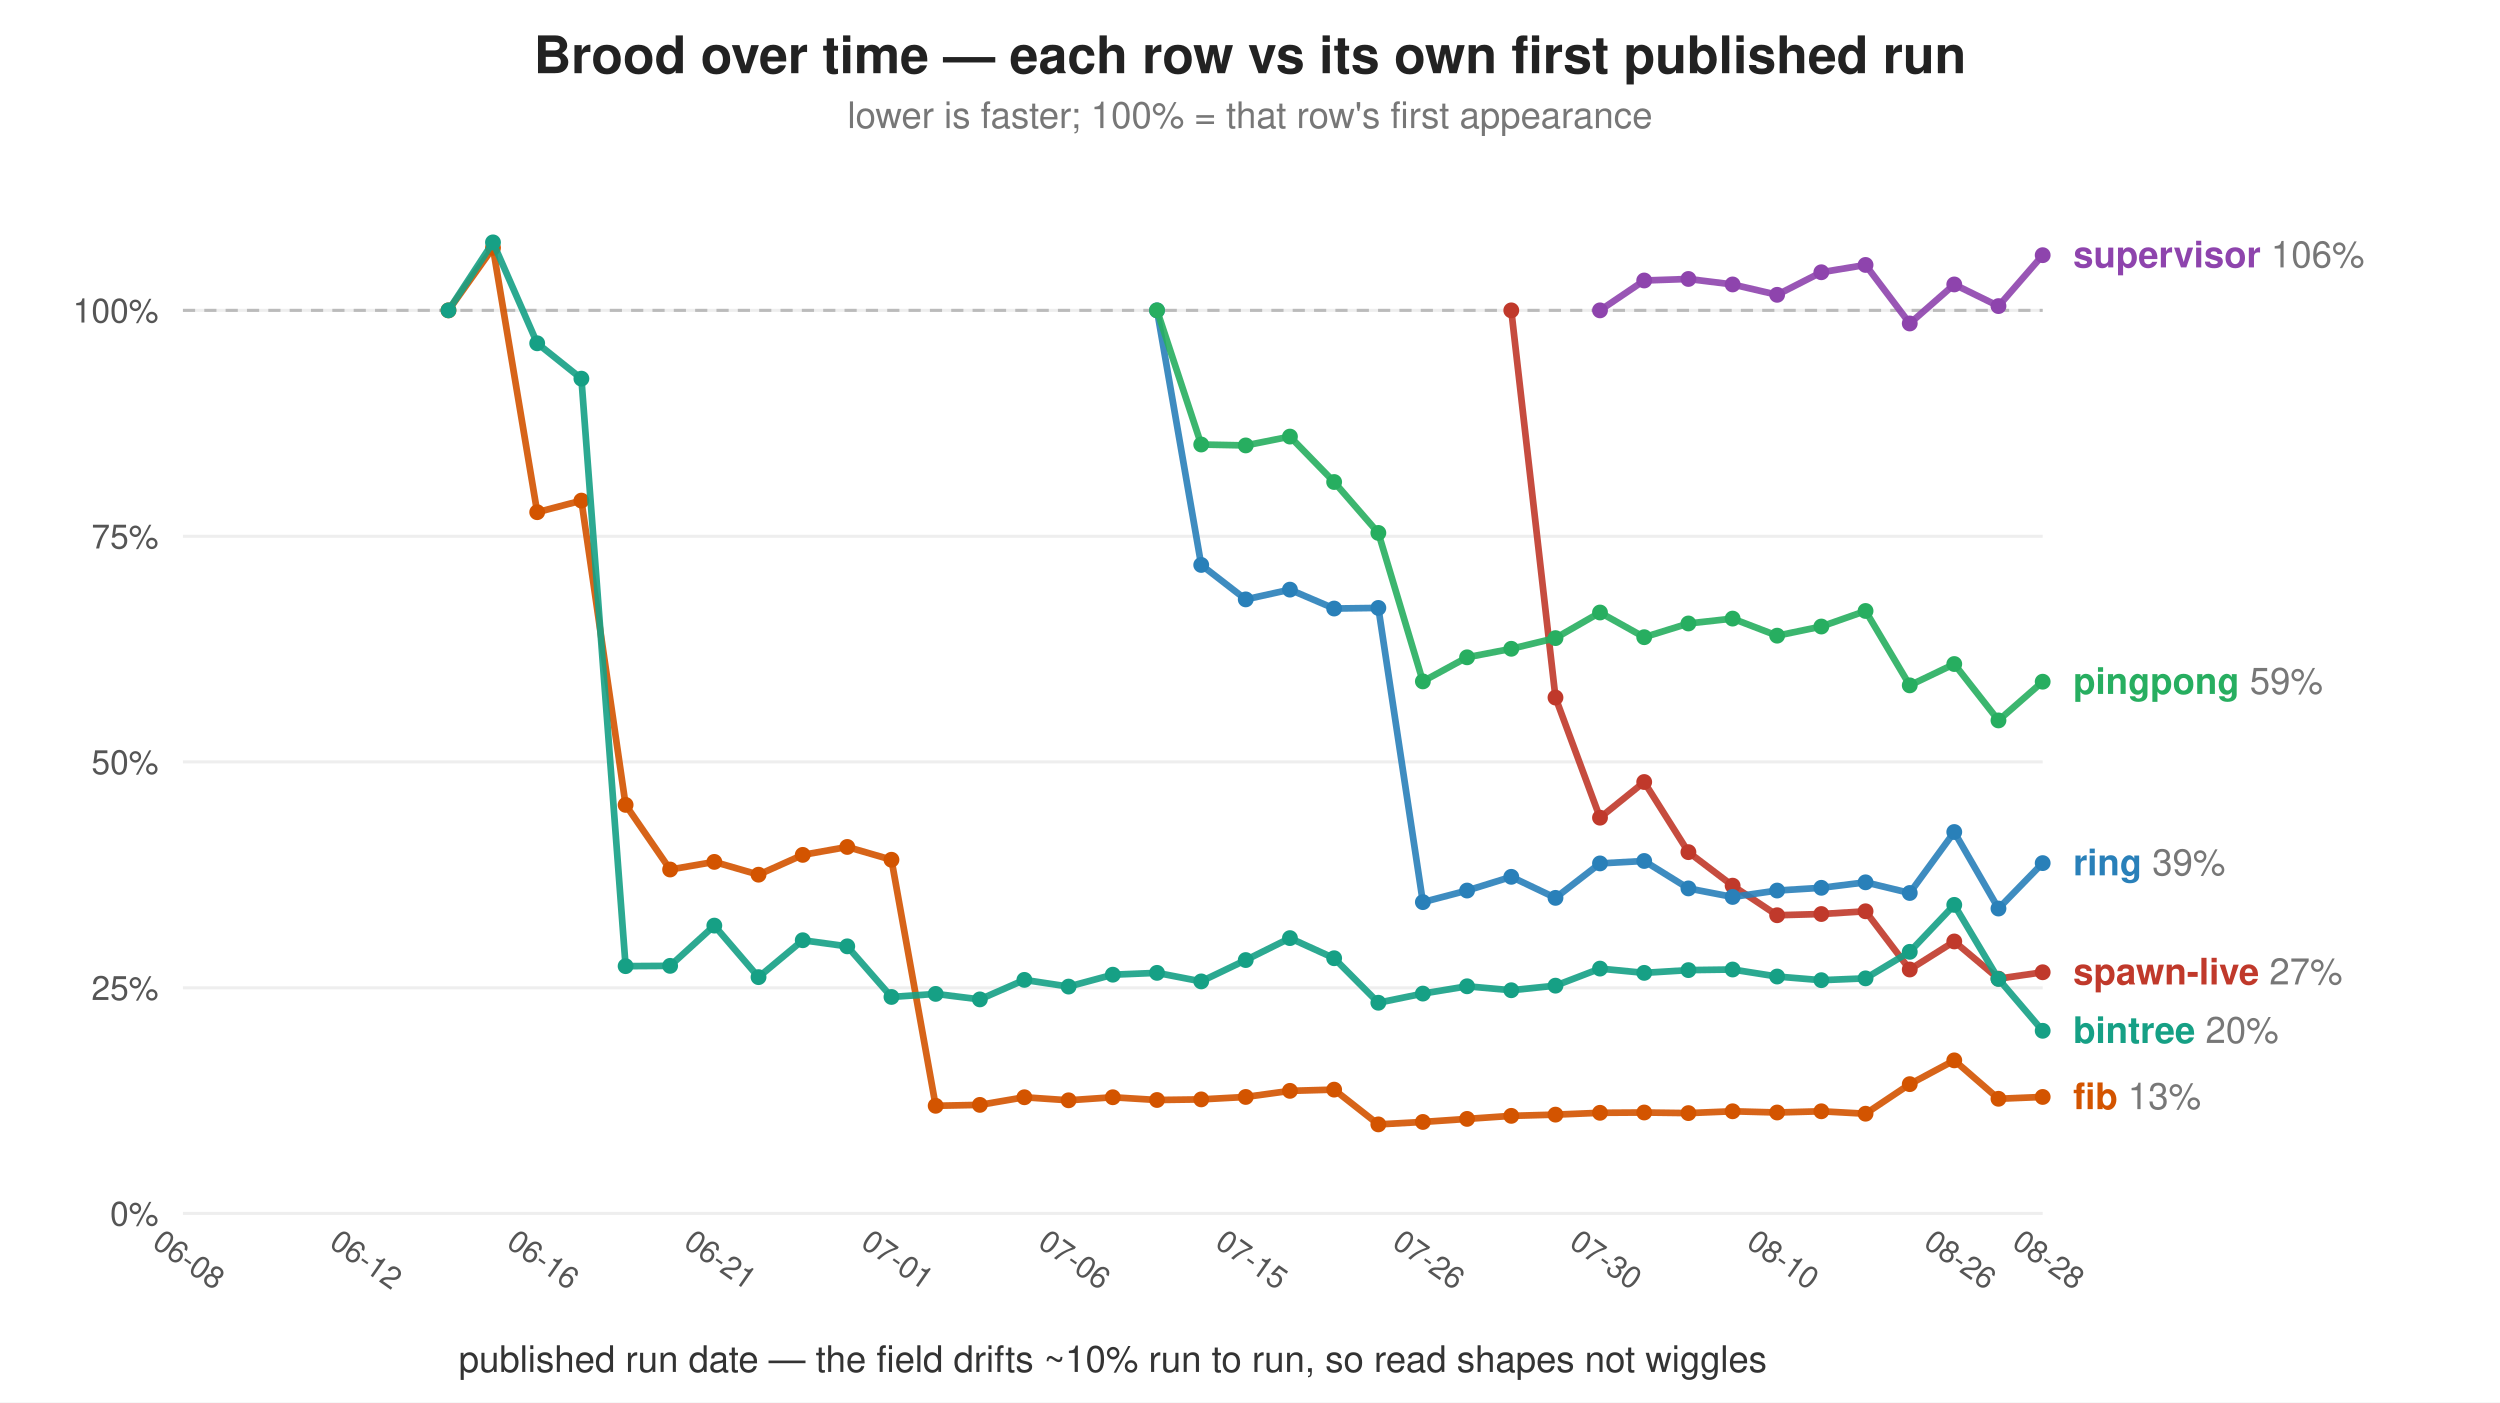
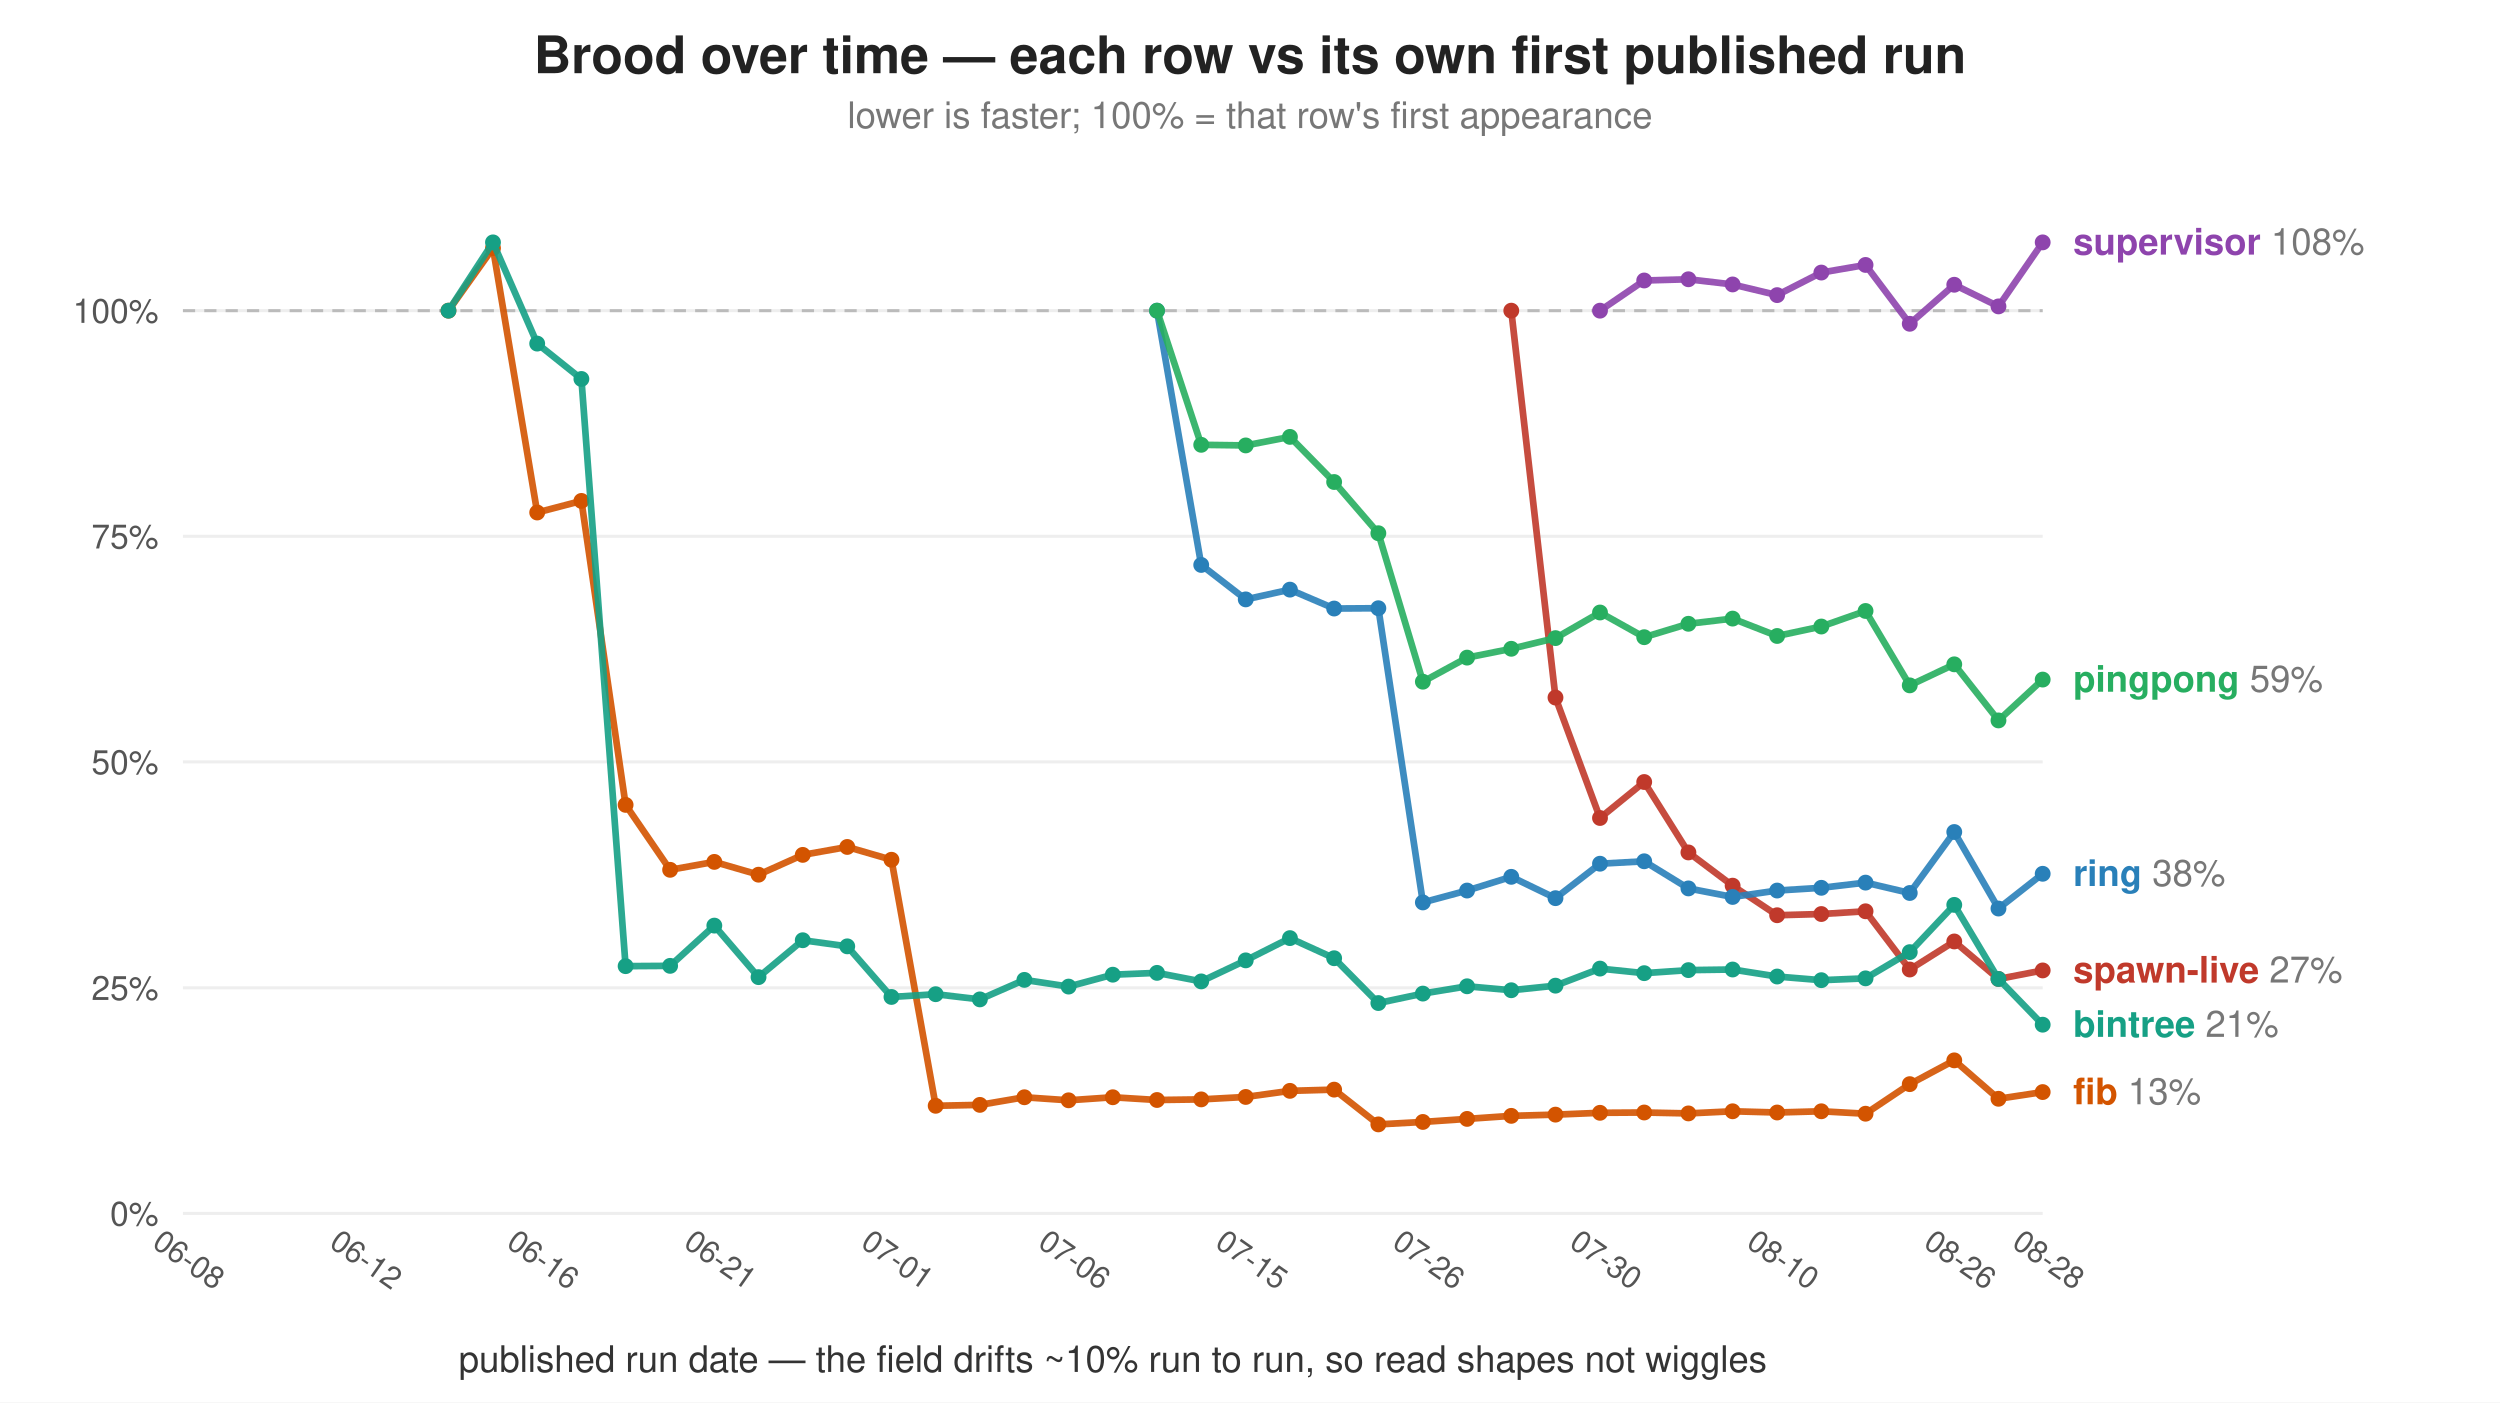
<svg xmlns="http://www.w3.org/2000/svg" width="820" height="460" viewBox="0 0 820 460" font-family="system-ui,Segoe UI,Helvetica,Arial,sans-serif">
  <rect width="820" height="460" fill="#ffffff" />
  <text x="410.0" y="24" text-anchor="middle" font-size="17" font-weight="700" fill="#222">Brood over time — each row vs its own first published run</text>
  <text x="410.0" y="42" text-anchor="middle" font-size="12" fill="#777">lower is faster; 100% = that row's first appearance</text>
  <line x1="60" y1="398.0" x2="670" y2="398.0" stroke="#eee" />
  <text x="52" y="402.0" text-anchor="end" font-size="11" fill="#555">0%</text>
  <line x1="60" y1="324.0" x2="670" y2="324.0" stroke="#eee" />
  <text x="52" y="328.0" text-anchor="end" font-size="11" fill="#555">25%</text>
  <line x1="60" y1="249.9" x2="670" y2="249.9" stroke="#eee" />
  <text x="52" y="253.9" text-anchor="end" font-size="11" fill="#555">50%</text>
  <line x1="60" y1="175.9" x2="670" y2="175.9" stroke="#eee" />
  <text x="52" y="179.9" text-anchor="end" font-size="11" fill="#555">75%</text>
-   <line x1="60" y1="101.8" x2="670" y2="101.8" stroke="#eee" />
-   <text x="52" y="105.8" text-anchor="end" font-size="11" fill="#555">100%</text>
-   <line x1="60" y1="101.8" x2="670" y2="101.8" stroke="#bbb" stroke-dasharray="4,3" />
+   <line x1="60" y1="101.9" x2="670" y2="101.9" stroke="#eee" />
+   <text x="52" y="105.9" text-anchor="end" font-size="11" fill="#555">100%</text>
+   <line x1="60" y1="101.9" x2="670" y2="101.9" stroke="#bbb" stroke-dasharray="4,3" />
  <text x="60.0" y="416" text-anchor="middle" font-size="10" fill="#555" transform="rotate(35 60.0 416)">06-08</text>
  <text x="118.1" y="416" text-anchor="middle" font-size="10" fill="#555" transform="rotate(35 118.1 416)">06-12</text>
  <text x="176.2" y="416" text-anchor="middle" font-size="10" fill="#555" transform="rotate(35 176.2 416)">06-16</text>
  <text x="234.3" y="416" text-anchor="middle" font-size="10" fill="#555" transform="rotate(35 234.3 416)">06-21</text>
  <text x="292.4" y="416" text-anchor="middle" font-size="10" fill="#555" transform="rotate(35 292.4 416)">07-01</text>
  <text x="350.5" y="416" text-anchor="middle" font-size="10" fill="#555" transform="rotate(35 350.5 416)">07-06</text>
  <text x="408.6" y="416" text-anchor="middle" font-size="10" fill="#555" transform="rotate(35 408.6 416)">07-15</text>
  <text x="466.7" y="416" text-anchor="middle" font-size="10" fill="#555" transform="rotate(35 466.7 416)">07-26</text>
  <text x="524.8" y="416" text-anchor="middle" font-size="10" fill="#555" transform="rotate(35 524.8 416)">07-30</text>
  <text x="582.9" y="416" text-anchor="middle" font-size="10" fill="#555" transform="rotate(35 582.9 416)">08-10</text>
  <text x="641.0" y="416" text-anchor="middle" font-size="10" fill="#555" transform="rotate(35 641.0 416)">08-26</text>
  <text x="670.0" y="416" text-anchor="middle" font-size="10" fill="#555" transform="rotate(35 670.0 416)">08-28</text>
-   <polyline fill="none" stroke="#c0392b" stroke-width="2.2" stroke-opacity="0.9" points="495.7,101.8 510.2,228.8 524.8,268.2 539.3,256.5 553.8,279.5 568.3,290.5 582.9,300.2 597.4,299.8 611.9,298.9 626.4,318.0 641.0,308.8 655.5,321.0 670.0,318.9" />
-   <circle cx="495.7" cy="101.8" r="2.6" fill="#c0392b" />
+   <polyline fill="none" stroke="#c0392b" stroke-width="2.2" stroke-opacity="0.9" points="495.7,101.9 510.2,228.8 524.8,268.3 539.3,256.5 553.8,279.6 568.3,290.5 582.9,300.2 597.4,299.8 611.9,298.9 626.4,318.0 641.0,308.8 655.5,321.1 670.0,318.3" />
+   <circle cx="495.7" cy="101.9" r="2.6" fill="#c0392b" />
  <circle cx="510.2" cy="228.8" r="2.6" fill="#c0392b" />
-   <circle cx="524.8" cy="268.2" r="2.6" fill="#c0392b" />
+   <circle cx="524.8" cy="268.3" r="2.6" fill="#c0392b" />
  <circle cx="539.3" cy="256.5" r="2.6" fill="#c0392b" />
-   <circle cx="553.8" cy="279.5" r="2.6" fill="#c0392b" />
+   <circle cx="553.8" cy="279.6" r="2.6" fill="#c0392b" />
  <circle cx="568.3" cy="290.5" r="2.6" fill="#c0392b" />
  <circle cx="582.9" cy="300.2" r="2.6" fill="#c0392b" />
  <circle cx="597.4" cy="299.8" r="2.6" fill="#c0392b" />
  <circle cx="611.9" cy="298.9" r="2.6" fill="#c0392b" />
  <circle cx="626.4" cy="318.0" r="2.6" fill="#c0392b" />
  <circle cx="641.0" cy="308.8" r="2.6" fill="#c0392b" />
-   <circle cx="655.5" cy="321.0" r="2.6" fill="#c0392b" />
-   <circle cx="670.0" cy="318.9" r="2.6" fill="#c0392b" />
-   <polyline fill="none" stroke="#8e44ad" stroke-width="2.2" stroke-opacity="0.9" points="524.8,101.8 539.3,92.0 553.8,91.5 568.3,93.3 582.9,96.7 597.4,89.3 611.9,86.9 626.4,106.1 641.0,93.3 655.5,100.4 670.0,83.7" />
-   <circle cx="524.8" cy="101.8" r="2.6" fill="#8e44ad" />
+   <circle cx="655.5" cy="321.1" r="2.6" fill="#c0392b" />
+   <circle cx="670.0" cy="318.3" r="2.6" fill="#c0392b" />
+   <polyline fill="none" stroke="#8e44ad" stroke-width="2.2" stroke-opacity="0.9" points="524.8,101.9 539.3,92.0 553.8,91.6 568.3,93.3 582.9,96.8 597.4,89.4 611.9,86.9 626.4,106.2 641.0,93.4 655.5,100.5 670.0,79.5" />
+   <circle cx="524.8" cy="101.9" r="2.6" fill="#8e44ad" />
  <circle cx="539.3" cy="92.0" r="2.6" fill="#8e44ad" />
-   <circle cx="553.8" cy="91.5" r="2.6" fill="#8e44ad" />
+   <circle cx="553.8" cy="91.6" r="2.6" fill="#8e44ad" />
  <circle cx="568.3" cy="93.3" r="2.6" fill="#8e44ad" />
-   <circle cx="582.9" cy="96.7" r="2.6" fill="#8e44ad" />
-   <circle cx="597.4" cy="89.3" r="2.6" fill="#8e44ad" />
+   <circle cx="582.9" cy="96.8" r="2.6" fill="#8e44ad" />
+   <circle cx="597.4" cy="89.4" r="2.6" fill="#8e44ad" />
  <circle cx="611.9" cy="86.9" r="2.6" fill="#8e44ad" />
-   <circle cx="626.4" cy="106.1" r="2.6" fill="#8e44ad" />
-   <circle cx="641.0" cy="93.3" r="2.6" fill="#8e44ad" />
-   <circle cx="655.5" cy="100.4" r="2.6" fill="#8e44ad" />
-   <circle cx="670.0" cy="83.7" r="2.6" fill="#8e44ad" />
-   <polyline fill="none" stroke="#2980b9" stroke-width="2.2" stroke-opacity="0.9" points="379.5,101.8 394.0,185.3 408.6,196.6 423.1,193.4 437.6,199.6 452.1,199.4 466.7,295.9 481.2,292.1 495.7,287.6 510.2,294.5 524.8,283.2 539.3,282.4 553.8,291.4 568.3,294.2 582.9,292.1 597.4,291.2 611.9,289.4 626.4,292.9 641.0,272.9 655.5,298.0 670.0,283.1" />
-   <circle cx="379.5" cy="101.8" r="2.6" fill="#2980b9" />
+   <circle cx="626.4" cy="106.2" r="2.6" fill="#8e44ad" />
+   <circle cx="641.0" cy="93.4" r="2.6" fill="#8e44ad" />
+   <circle cx="655.5" cy="100.5" r="2.6" fill="#8e44ad" />
+   <circle cx="670.0" cy="79.5" r="2.6" fill="#8e44ad" />
+   <polyline fill="none" stroke="#2980b9" stroke-width="2.2" stroke-opacity="0.9" points="379.5,101.9 394.0,185.3 408.6,196.6 423.1,193.4 437.6,199.6 452.1,199.5 466.7,296.0 481.2,292.1 495.7,287.6 510.2,294.6 524.8,283.3 539.3,282.5 553.8,291.4 568.3,294.2 582.9,292.1 597.4,291.2 611.9,289.5 626.4,292.9 641.0,272.9 655.5,298.0 670.0,286.6" />
+   <circle cx="379.5" cy="101.9" r="2.6" fill="#2980b9" />
  <circle cx="394.0" cy="185.3" r="2.6" fill="#2980b9" />
  <circle cx="408.6" cy="196.6" r="2.6" fill="#2980b9" />
  <circle cx="423.1" cy="193.4" r="2.6" fill="#2980b9" />
  <circle cx="437.6" cy="199.6" r="2.6" fill="#2980b9" />
-   <circle cx="452.1" cy="199.4" r="2.6" fill="#2980b9" />
-   <circle cx="466.7" cy="295.9" r="2.6" fill="#2980b9" />
+   <circle cx="452.1" cy="199.5" r="2.6" fill="#2980b9" />
+   <circle cx="466.7" cy="296.0" r="2.6" fill="#2980b9" />
  <circle cx="481.2" cy="292.1" r="2.6" fill="#2980b9" />
  <circle cx="495.7" cy="287.6" r="2.6" fill="#2980b9" />
-   <circle cx="510.2" cy="294.5" r="2.6" fill="#2980b9" />
-   <circle cx="524.8" cy="283.2" r="2.6" fill="#2980b9" />
-   <circle cx="539.3" cy="282.4" r="2.6" fill="#2980b9" />
+   <circle cx="510.2" cy="294.6" r="2.6" fill="#2980b9" />
+   <circle cx="524.8" cy="283.3" r="2.6" fill="#2980b9" />
+   <circle cx="539.3" cy="282.5" r="2.6" fill="#2980b9" />
  <circle cx="553.8" cy="291.4" r="2.6" fill="#2980b9" />
  <circle cx="568.3" cy="294.2" r="2.6" fill="#2980b9" />
  <circle cx="582.9" cy="292.1" r="2.6" fill="#2980b9" />
  <circle cx="597.4" cy="291.2" r="2.6" fill="#2980b9" />
-   <circle cx="611.9" cy="289.4" r="2.6" fill="#2980b9" />
+   <circle cx="611.9" cy="289.5" r="2.6" fill="#2980b9" />
  <circle cx="626.4" cy="292.9" r="2.6" fill="#2980b9" />
  <circle cx="641.0" cy="272.9" r="2.6" fill="#2980b9" />
  <circle cx="655.5" cy="298.0" r="2.6" fill="#2980b9" />
-   <circle cx="670.0" cy="283.1" r="2.6" fill="#2980b9" />
-   <polyline fill="none" stroke="#27ae60" stroke-width="2.2" stroke-opacity="0.9" points="379.5,101.8 394.0,145.8 408.6,146.1 423.1,143.2 437.6,158.1 452.1,174.8 466.7,223.5 481.2,215.6 495.7,212.8 510.2,209.3 524.8,200.9 539.3,209.0 553.8,204.5 568.3,202.9 582.9,208.5 597.4,205.5 611.9,200.4 626.4,224.8 641.0,217.8 655.5,236.3 670.0,223.6" />
-   <circle cx="379.5" cy="101.8" r="2.6" fill="#27ae60" />
-   <circle cx="394.0" cy="145.8" r="2.6" fill="#27ae60" />
+   <circle cx="670.0" cy="286.6" r="2.6" fill="#2980b9" />
+   <polyline fill="none" stroke="#27ae60" stroke-width="2.2" stroke-opacity="0.9" points="379.5,101.9 394.0,145.9 408.6,146.1 423.1,143.3 437.6,158.1 452.1,174.9 466.7,223.6 481.2,215.7 495.7,212.8 510.2,209.3 524.8,200.9 539.3,209.0 553.8,204.6 568.3,202.9 582.9,208.6 597.4,205.5 611.9,200.4 626.4,224.8 641.0,217.9 655.5,236.3 670.0,222.9" />
+   <circle cx="379.5" cy="101.9" r="2.6" fill="#27ae60" />
+   <circle cx="394.0" cy="145.9" r="2.6" fill="#27ae60" />
  <circle cx="408.6" cy="146.1" r="2.6" fill="#27ae60" />
-   <circle cx="423.1" cy="143.2" r="2.6" fill="#27ae60" />
+   <circle cx="423.1" cy="143.3" r="2.6" fill="#27ae60" />
  <circle cx="437.6" cy="158.1" r="2.6" fill="#27ae60" />
-   <circle cx="452.1" cy="174.8" r="2.6" fill="#27ae60" />
-   <circle cx="466.7" cy="223.5" r="2.6" fill="#27ae60" />
-   <circle cx="481.2" cy="215.6" r="2.6" fill="#27ae60" />
+   <circle cx="452.1" cy="174.9" r="2.6" fill="#27ae60" />
+   <circle cx="466.7" cy="223.6" r="2.6" fill="#27ae60" />
+   <circle cx="481.2" cy="215.7" r="2.6" fill="#27ae60" />
  <circle cx="495.7" cy="212.8" r="2.6" fill="#27ae60" />
  <circle cx="510.2" cy="209.3" r="2.6" fill="#27ae60" />
  <circle cx="524.8" cy="200.9" r="2.6" fill="#27ae60" />
  <circle cx="539.3" cy="209.0" r="2.6" fill="#27ae60" />
-   <circle cx="553.8" cy="204.5" r="2.6" fill="#27ae60" />
+   <circle cx="553.8" cy="204.6" r="2.6" fill="#27ae60" />
  <circle cx="568.3" cy="202.9" r="2.6" fill="#27ae60" />
-   <circle cx="582.9" cy="208.5" r="2.6" fill="#27ae60" />
+   <circle cx="582.9" cy="208.6" r="2.6" fill="#27ae60" />
  <circle cx="597.4" cy="205.5" r="2.6" fill="#27ae60" />
  <circle cx="611.9" cy="200.4" r="2.6" fill="#27ae60" />
  <circle cx="626.4" cy="224.8" r="2.6" fill="#27ae60" />
-   <circle cx="641.0" cy="217.8" r="2.6" fill="#27ae60" />
+   <circle cx="641.0" cy="217.9" r="2.6" fill="#27ae60" />
  <circle cx="655.5" cy="236.3" r="2.6" fill="#27ae60" />
-   <circle cx="670.0" cy="223.6" r="2.6" fill="#27ae60" />
-   <polyline fill="none" stroke="#d35400" stroke-width="2.2" stroke-opacity="0.9" points="147.1,101.8 161.7,81.3 176.2,168.0 190.7,164.2 205.2,264.0 219.8,285.2 234.3,282.7 248.8,286.9 263.3,280.4 277.9,277.8 292.4,282.0 306.9,362.7 321.4,362.4 336.0,359.9 350.5,360.9 365.0,359.9 379.5,360.8 394.0,360.6 408.6,359.8 423.1,357.8 437.6,357.4 452.1,368.8 466.7,368.0 481.2,367.0 495.7,366.0 510.2,365.6 524.8,365.0 539.3,364.9 553.8,365.1 568.3,364.5 582.9,364.9 597.4,364.5 611.9,365.3 626.4,355.6 641.0,347.8 655.5,360.4 670.0,359.8" />
-   <circle cx="147.1" cy="101.8" r="2.6" fill="#d35400" />
-   <circle cx="161.7" cy="81.3" r="2.6" fill="#d35400" />
-   <circle cx="176.2" cy="168.0" r="2.6" fill="#d35400" />
-   <circle cx="190.7" cy="164.2" r="2.6" fill="#d35400" />
+   <circle cx="670.0" cy="222.9" r="2.6" fill="#27ae60" />
+   <polyline fill="none" stroke="#d35400" stroke-width="2.2" stroke-opacity="0.9" points="147.1,101.9 161.7,81.4 176.2,168.1 190.7,164.3 205.2,264.0 219.8,285.3 234.3,282.7 248.8,286.9 263.3,280.4 277.9,277.8 292.4,282.0 306.9,362.7 321.4,362.4 336.0,359.9 350.5,360.9 365.0,359.9 379.5,360.8 394.0,360.6 408.6,359.8 423.1,357.8 437.6,357.4 452.1,368.8 466.7,368.0 481.2,367.0 495.7,366.0 510.2,365.6 524.8,365.0 539.3,364.9 553.8,365.2 568.3,364.5 582.9,364.9 597.4,364.5 611.9,365.3 626.4,355.6 641.0,347.8 655.5,360.4 670.0,358.2" />
+   <circle cx="147.1" cy="101.9" r="2.6" fill="#d35400" />
+   <circle cx="161.7" cy="81.4" r="2.6" fill="#d35400" />
+   <circle cx="176.2" cy="168.1" r="2.6" fill="#d35400" />
+   <circle cx="190.7" cy="164.3" r="2.6" fill="#d35400" />
  <circle cx="205.2" cy="264.0" r="2.6" fill="#d35400" />
-   <circle cx="219.8" cy="285.2" r="2.6" fill="#d35400" />
+   <circle cx="219.8" cy="285.3" r="2.6" fill="#d35400" />
  <circle cx="234.3" cy="282.7" r="2.6" fill="#d35400" />
  <circle cx="248.8" cy="286.9" r="2.6" fill="#d35400" />
  <circle cx="263.3" cy="280.4" r="2.6" fill="#d35400" />
  <circle cx="277.9" cy="277.8" r="2.6" fill="#d35400" />
  <circle cx="292.4" cy="282.0" r="2.6" fill="#d35400" />
  <circle cx="306.9" cy="362.7" r="2.6" fill="#d35400" />
  <circle cx="321.4" cy="362.4" r="2.6" fill="#d35400" />
  <circle cx="336.0" cy="359.9" r="2.6" fill="#d35400" />
  <circle cx="350.5" cy="360.9" r="2.6" fill="#d35400" />
  <circle cx="365.0" cy="359.9" r="2.6" fill="#d35400" />
  <circle cx="379.5" cy="360.8" r="2.6" fill="#d35400" />
  <circle cx="394.0" cy="360.6" r="2.6" fill="#d35400" />
  <circle cx="408.6" cy="359.8" r="2.6" fill="#d35400" />
  <circle cx="423.1" cy="357.8" r="2.6" fill="#d35400" />
  <circle cx="437.6" cy="357.4" r="2.6" fill="#d35400" />
  <circle cx="452.1" cy="368.8" r="2.6" fill="#d35400" />
  <circle cx="466.7" cy="368.0" r="2.6" fill="#d35400" />
  <circle cx="481.2" cy="367.0" r="2.6" fill="#d35400" />
  <circle cx="495.7" cy="366.0" r="2.6" fill="#d35400" />
  <circle cx="510.2" cy="365.6" r="2.6" fill="#d35400" />
  <circle cx="524.8" cy="365.0" r="2.6" fill="#d35400" />
  <circle cx="539.3" cy="364.9" r="2.6" fill="#d35400" />
-   <circle cx="553.8" cy="365.1" r="2.6" fill="#d35400" />
+   <circle cx="553.8" cy="365.2" r="2.6" fill="#d35400" />
  <circle cx="568.3" cy="364.5" r="2.6" fill="#d35400" />
  <circle cx="582.9" cy="364.9" r="2.6" fill="#d35400" />
  <circle cx="597.4" cy="364.5" r="2.6" fill="#d35400" />
  <circle cx="611.9" cy="365.3" r="2.6" fill="#d35400" />
  <circle cx="626.4" cy="355.6" r="2.6" fill="#d35400" />
  <circle cx="641.0" cy="347.8" r="2.6" fill="#d35400" />
  <circle cx="655.5" cy="360.4" r="2.6" fill="#d35400" />
-   <circle cx="670.0" cy="359.8" r="2.6" fill="#d35400" />
-   <polyline fill="none" stroke="#16a085" stroke-width="2.2" stroke-opacity="0.9" points="147.1,101.8 161.7,79.5 176.2,112.6 190.7,124.2 205.2,316.9 219.8,316.8 234.3,303.6 248.8,320.5 263.3,308.4 277.9,310.4 292.4,327.0 306.9,326.0 321.4,327.8 336.0,321.4 350.5,323.6 365.0,319.7 379.5,319.1 394.0,321.9 408.6,314.9 423.1,307.7 437.6,314.3 452.1,328.9 466.7,325.9 481.2,323.5 495.7,324.8 510.2,323.3 524.8,317.7 539.3,319.1 553.8,318.2 568.3,318.0 582.9,320.3 597.4,321.5 611.9,320.9 626.4,312.2 641.0,296.8 655.5,321.1 670.0,338.1" />
-   <circle cx="147.1" cy="101.8" r="2.6" fill="#16a085" />
+   <circle cx="670.0" cy="358.2" r="2.6" fill="#d35400" />
+   <polyline fill="none" stroke="#16a085" stroke-width="2.2" stroke-opacity="0.9" points="147.1,101.9 161.7,79.5 176.2,112.7 190.7,124.3 205.2,316.9 219.8,316.8 234.3,303.6 248.8,320.5 263.3,308.4 277.9,310.4 292.4,327.0 306.9,326.1 321.4,327.8 336.0,321.4 350.5,323.6 365.0,319.7 379.5,319.1 394.0,321.9 408.6,315.0 423.1,307.7 437.6,314.3 452.1,329.0 466.7,325.9 481.2,323.5 495.7,324.8 510.2,323.3 524.8,317.7 539.3,319.2 553.8,318.2 568.3,318.0 582.9,320.3 597.4,321.5 611.9,320.9 626.4,312.3 641.0,296.8 655.5,321.1 670.0,336.1" />
+   <circle cx="147.1" cy="101.9" r="2.6" fill="#16a085" />
  <circle cx="161.7" cy="79.5" r="2.6" fill="#16a085" />
-   <circle cx="176.2" cy="112.6" r="2.6" fill="#16a085" />
-   <circle cx="190.7" cy="124.2" r="2.6" fill="#16a085" />
+   <circle cx="176.2" cy="112.7" r="2.6" fill="#16a085" />
+   <circle cx="190.7" cy="124.3" r="2.6" fill="#16a085" />
  <circle cx="205.2" cy="316.9" r="2.6" fill="#16a085" />
  <circle cx="219.8" cy="316.8" r="2.6" fill="#16a085" />
  <circle cx="234.3" cy="303.6" r="2.6" fill="#16a085" />
  <circle cx="248.8" cy="320.5" r="2.6" fill="#16a085" />
  <circle cx="263.3" cy="308.4" r="2.6" fill="#16a085" />
  <circle cx="277.9" cy="310.4" r="2.6" fill="#16a085" />
  <circle cx="292.4" cy="327.0" r="2.6" fill="#16a085" />
-   <circle cx="306.9" cy="326.0" r="2.6" fill="#16a085" />
+   <circle cx="306.9" cy="326.1" r="2.6" fill="#16a085" />
  <circle cx="321.4" cy="327.8" r="2.6" fill="#16a085" />
  <circle cx="336.0" cy="321.4" r="2.6" fill="#16a085" />
  <circle cx="350.5" cy="323.6" r="2.6" fill="#16a085" />
  <circle cx="365.0" cy="319.7" r="2.6" fill="#16a085" />
  <circle cx="379.5" cy="319.1" r="2.6" fill="#16a085" />
  <circle cx="394.0" cy="321.9" r="2.6" fill="#16a085" />
-   <circle cx="408.6" cy="314.9" r="2.6" fill="#16a085" />
+   <circle cx="408.6" cy="315.0" r="2.6" fill="#16a085" />
  <circle cx="423.1" cy="307.7" r="2.6" fill="#16a085" />
  <circle cx="437.6" cy="314.3" r="2.6" fill="#16a085" />
-   <circle cx="452.1" cy="328.9" r="2.6" fill="#16a085" />
+   <circle cx="452.1" cy="329.0" r="2.6" fill="#16a085" />
  <circle cx="466.7" cy="325.9" r="2.6" fill="#16a085" />
  <circle cx="481.2" cy="323.5" r="2.6" fill="#16a085" />
  <circle cx="495.7" cy="324.8" r="2.6" fill="#16a085" />
  <circle cx="510.2" cy="323.3" r="2.6" fill="#16a085" />
  <circle cx="524.8" cy="317.7" r="2.6" fill="#16a085" />
-   <circle cx="539.3" cy="319.1" r="2.6" fill="#16a085" />
+   <circle cx="539.3" cy="319.2" r="2.6" fill="#16a085" />
  <circle cx="553.8" cy="318.2" r="2.6" fill="#16a085" />
  <circle cx="568.3" cy="318.0" r="2.6" fill="#16a085" />
  <circle cx="582.9" cy="320.3" r="2.6" fill="#16a085" />
  <circle cx="597.4" cy="321.5" r="2.6" fill="#16a085" />
  <circle cx="611.9" cy="320.9" r="2.6" fill="#16a085" />
-   <circle cx="626.4" cy="312.2" r="2.6" fill="#16a085" />
+   <circle cx="626.4" cy="312.3" r="2.6" fill="#16a085" />
  <circle cx="641.0" cy="296.8" r="2.6" fill="#16a085" />
  <circle cx="655.5" cy="321.1" r="2.6" fill="#16a085" />
-   <circle cx="670.0" cy="338.1" r="2.6" fill="#16a085" />
-   <text x="680" y="87.7" font-size="12" font-weight="600" fill="#8e44ad">supervisor <tspan font-weight="400" fill="#777">106%</tspan>
+   <circle cx="670.0" cy="336.1" r="2.6" fill="#16a085" />
+   <text x="680" y="83.5" font-size="12" font-weight="600" fill="#8e44ad">supervisor <tspan font-weight="400" fill="#777">108%</tspan>
  </text>
-   <text x="680" y="227.6" font-size="12" font-weight="600" fill="#27ae60">pingpong <tspan font-weight="400" fill="#777">59%</tspan>
+   <text x="680" y="226.9" font-size="12" font-weight="600" fill="#27ae60">pingpong <tspan font-weight="400" fill="#777">59%</tspan>
  </text>
-   <text x="680" y="287.1" font-size="12" font-weight="600" fill="#2980b9">ring <tspan font-weight="400" fill="#777">39%</tspan>
+   <text x="680" y="290.6" font-size="12" font-weight="600" fill="#2980b9">ring <tspan font-weight="400" fill="#777">38%</tspan>
  </text>
-   <text x="680" y="322.9" font-size="12" font-weight="600" fill="#c0392b">spawn-live <tspan font-weight="400" fill="#777">27%</tspan>
+   <text x="680" y="322.3" font-size="12" font-weight="600" fill="#c0392b">spawn-live <tspan font-weight="400" fill="#777">27%</tspan>
  </text>
-   <text x="680" y="342.1" font-size="12" font-weight="600" fill="#16a085">bintree <tspan font-weight="400" fill="#777">20%</tspan>
+   <text x="680" y="340.1" font-size="12" font-weight="600" fill="#16a085">bintree <tspan font-weight="400" fill="#777">21%</tspan>
  </text>
-   <text x="680" y="363.8" font-size="12" font-weight="600" fill="#d35400">fib <tspan font-weight="400" fill="#777">13%</tspan>
+   <text x="680" y="362.2" font-size="12" font-weight="600" fill="#d35400">fib <tspan font-weight="400" fill="#777">13%</tspan>
  </text>
  <text x="365.0" y="450" text-anchor="middle" font-size="12" fill="#333">published run date — the field drifts ~10% run to run, so read shapes not wiggles</text>
</svg>
